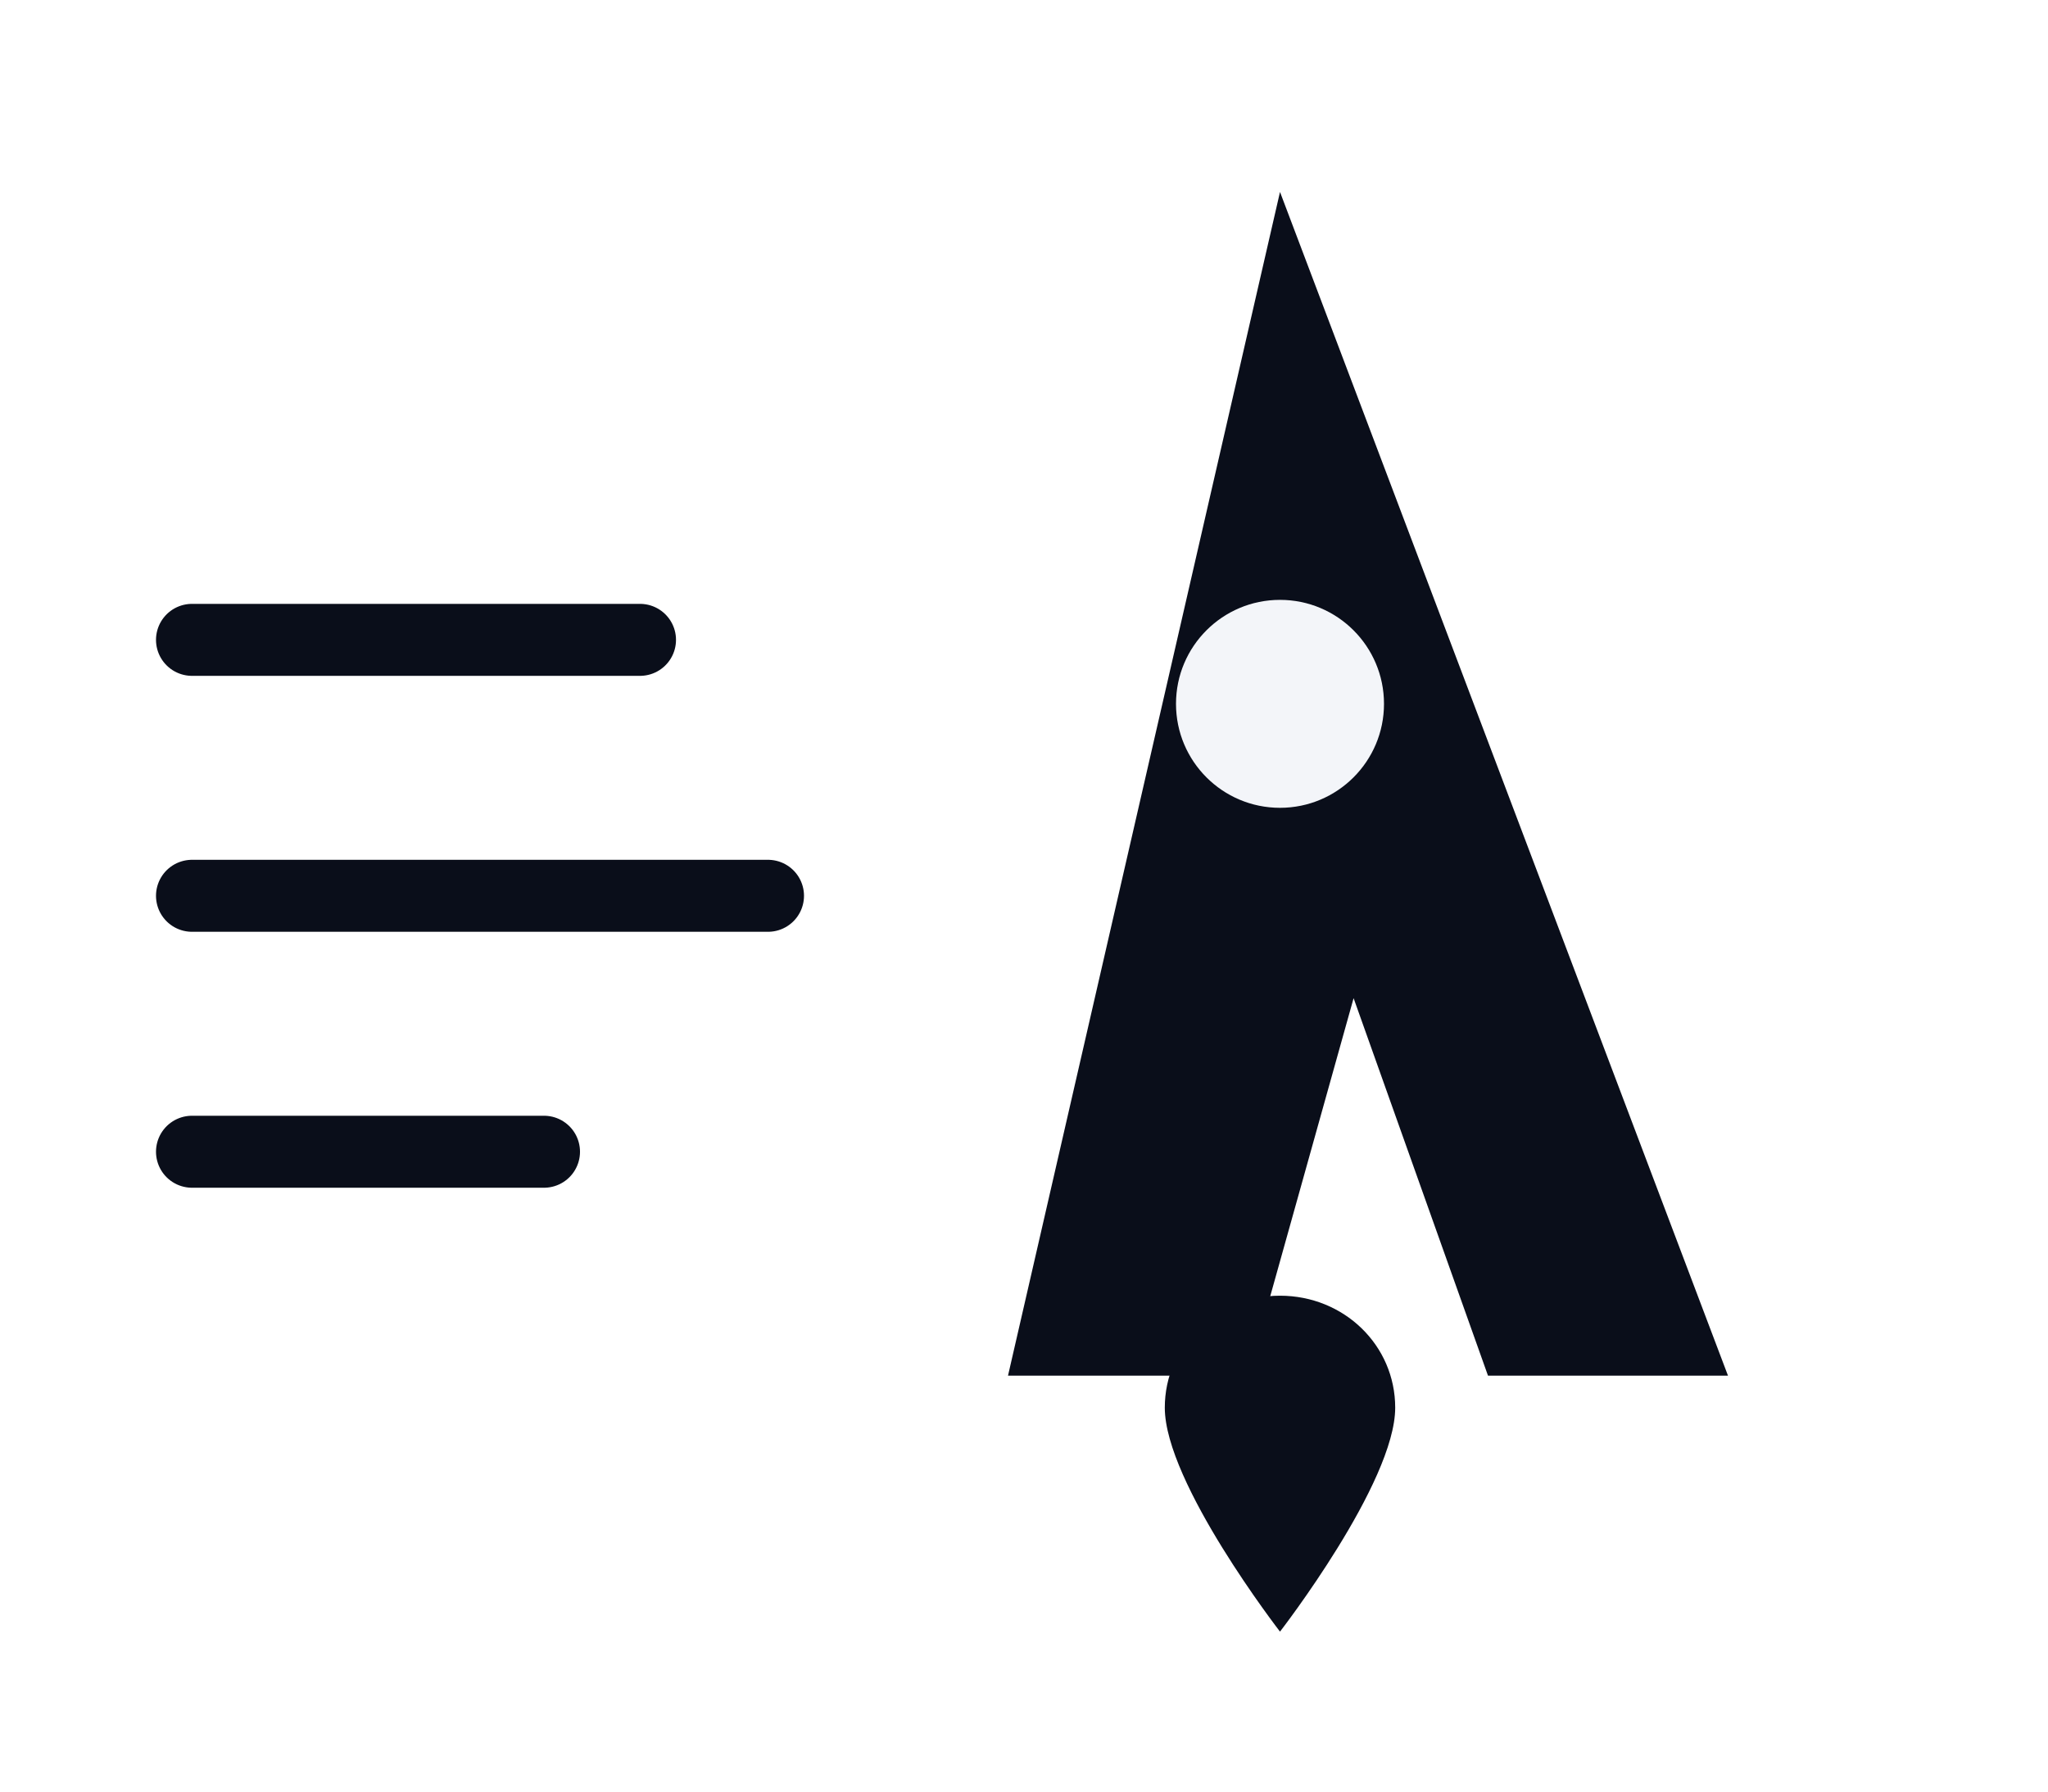
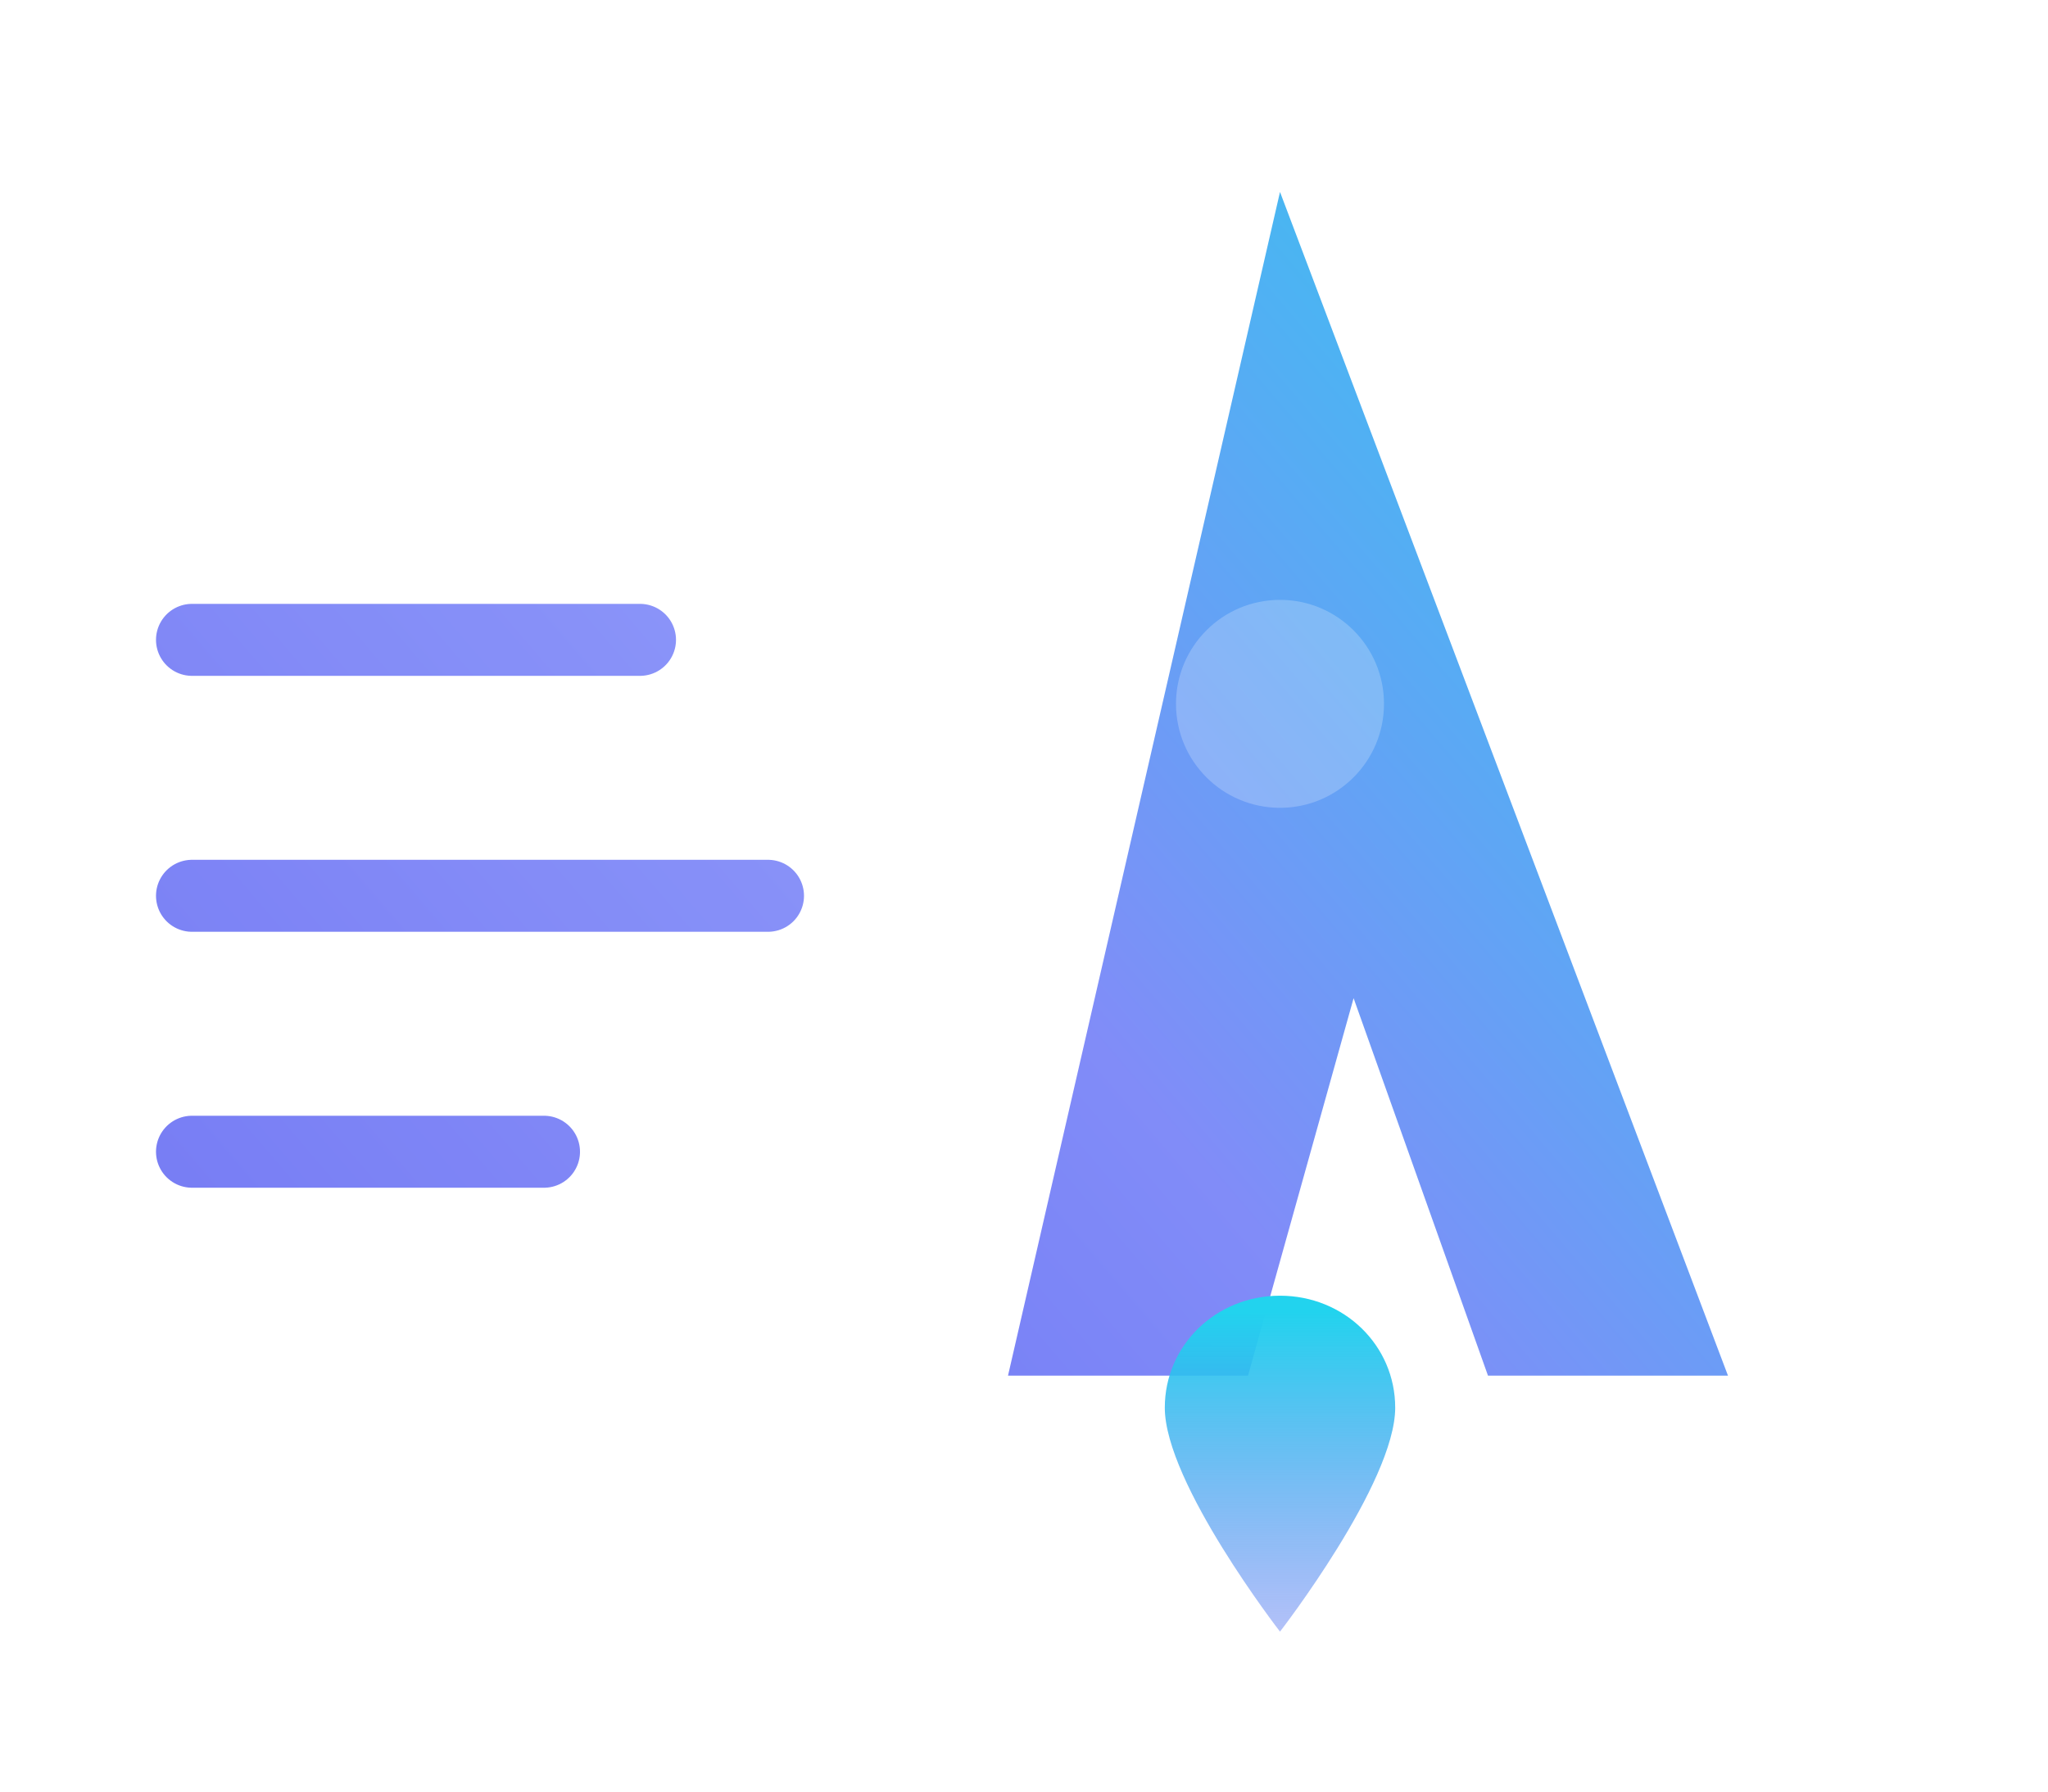
<svg xmlns="http://www.w3.org/2000/svg" viewBox="0 0 64 56" fill="none" role="img" aria-labelledby="crtitle">
-   <g stroke="#0a0e1a" stroke-width="2.25" stroke-linecap="round">
+   <defs>
+     <linearGradient id="cr-main" x1="4" y1="54" x2="60" y2="6" gradientUnits="userSpaceOnUse">
+       <stop stop-color="#6366f1" />
+       <stop offset="0.5" stop-color="#818cf8" />
+       <stop offset="1" stop-color="#22d3ee" />
+     </linearGradient>
+     <linearGradient id="cr-flame" x1="40" y1="41" x2="40" y2="53" gradientUnits="userSpaceOnUse">
+       <stop stop-color="#22d3ee" />
+       <stop offset="1" stop-color="#6366f1" stop-opacity="0.35" />
+     </linearGradient>
+   </defs>
+   <g stroke="url(#cr-main)" stroke-width="2.25" stroke-linecap="round" opacity="0.92">
    <path d="M6 20h14" />
    <path d="M6 28h18" />
    <path d="M6 36h11" />
  </g>
-   <path fill="#0a0e1a" d="M40 6 54 43h-7.5l-4.2-11.8L39 43h-7.5L40 6Z" />
-   <circle cx="40" cy="22" r="3.25" fill="#f3f5f9" />
-   <path fill="#0a0e1a" d="M40 40.5c-2 0-3.6 1.55-3.6 3.5 0 2.35 3.6 7 3.6 7s3.6-4.65 3.6-7c0-1.95-1.6-3.5-3.6-3.5Z" />
+   <path fill="url(#cr-main)" d="M40 6 54 43h-7.5l-4.2-11.8L39 43h-7.5L40 6Z" />
+   <circle cx="40" cy="22" r="3.25" fill="rgba(255,255,255,0.22)" />
+   <path fill="url(#cr-flame)" d="M40 40.5c-2 0-3.6 1.55-3.6 3.5 0 2.35 3.6 7 3.6 7s3.6-4.65 3.6-7c0-1.95-1.6-3.5-3.6-3.5Z" />
</svg>
